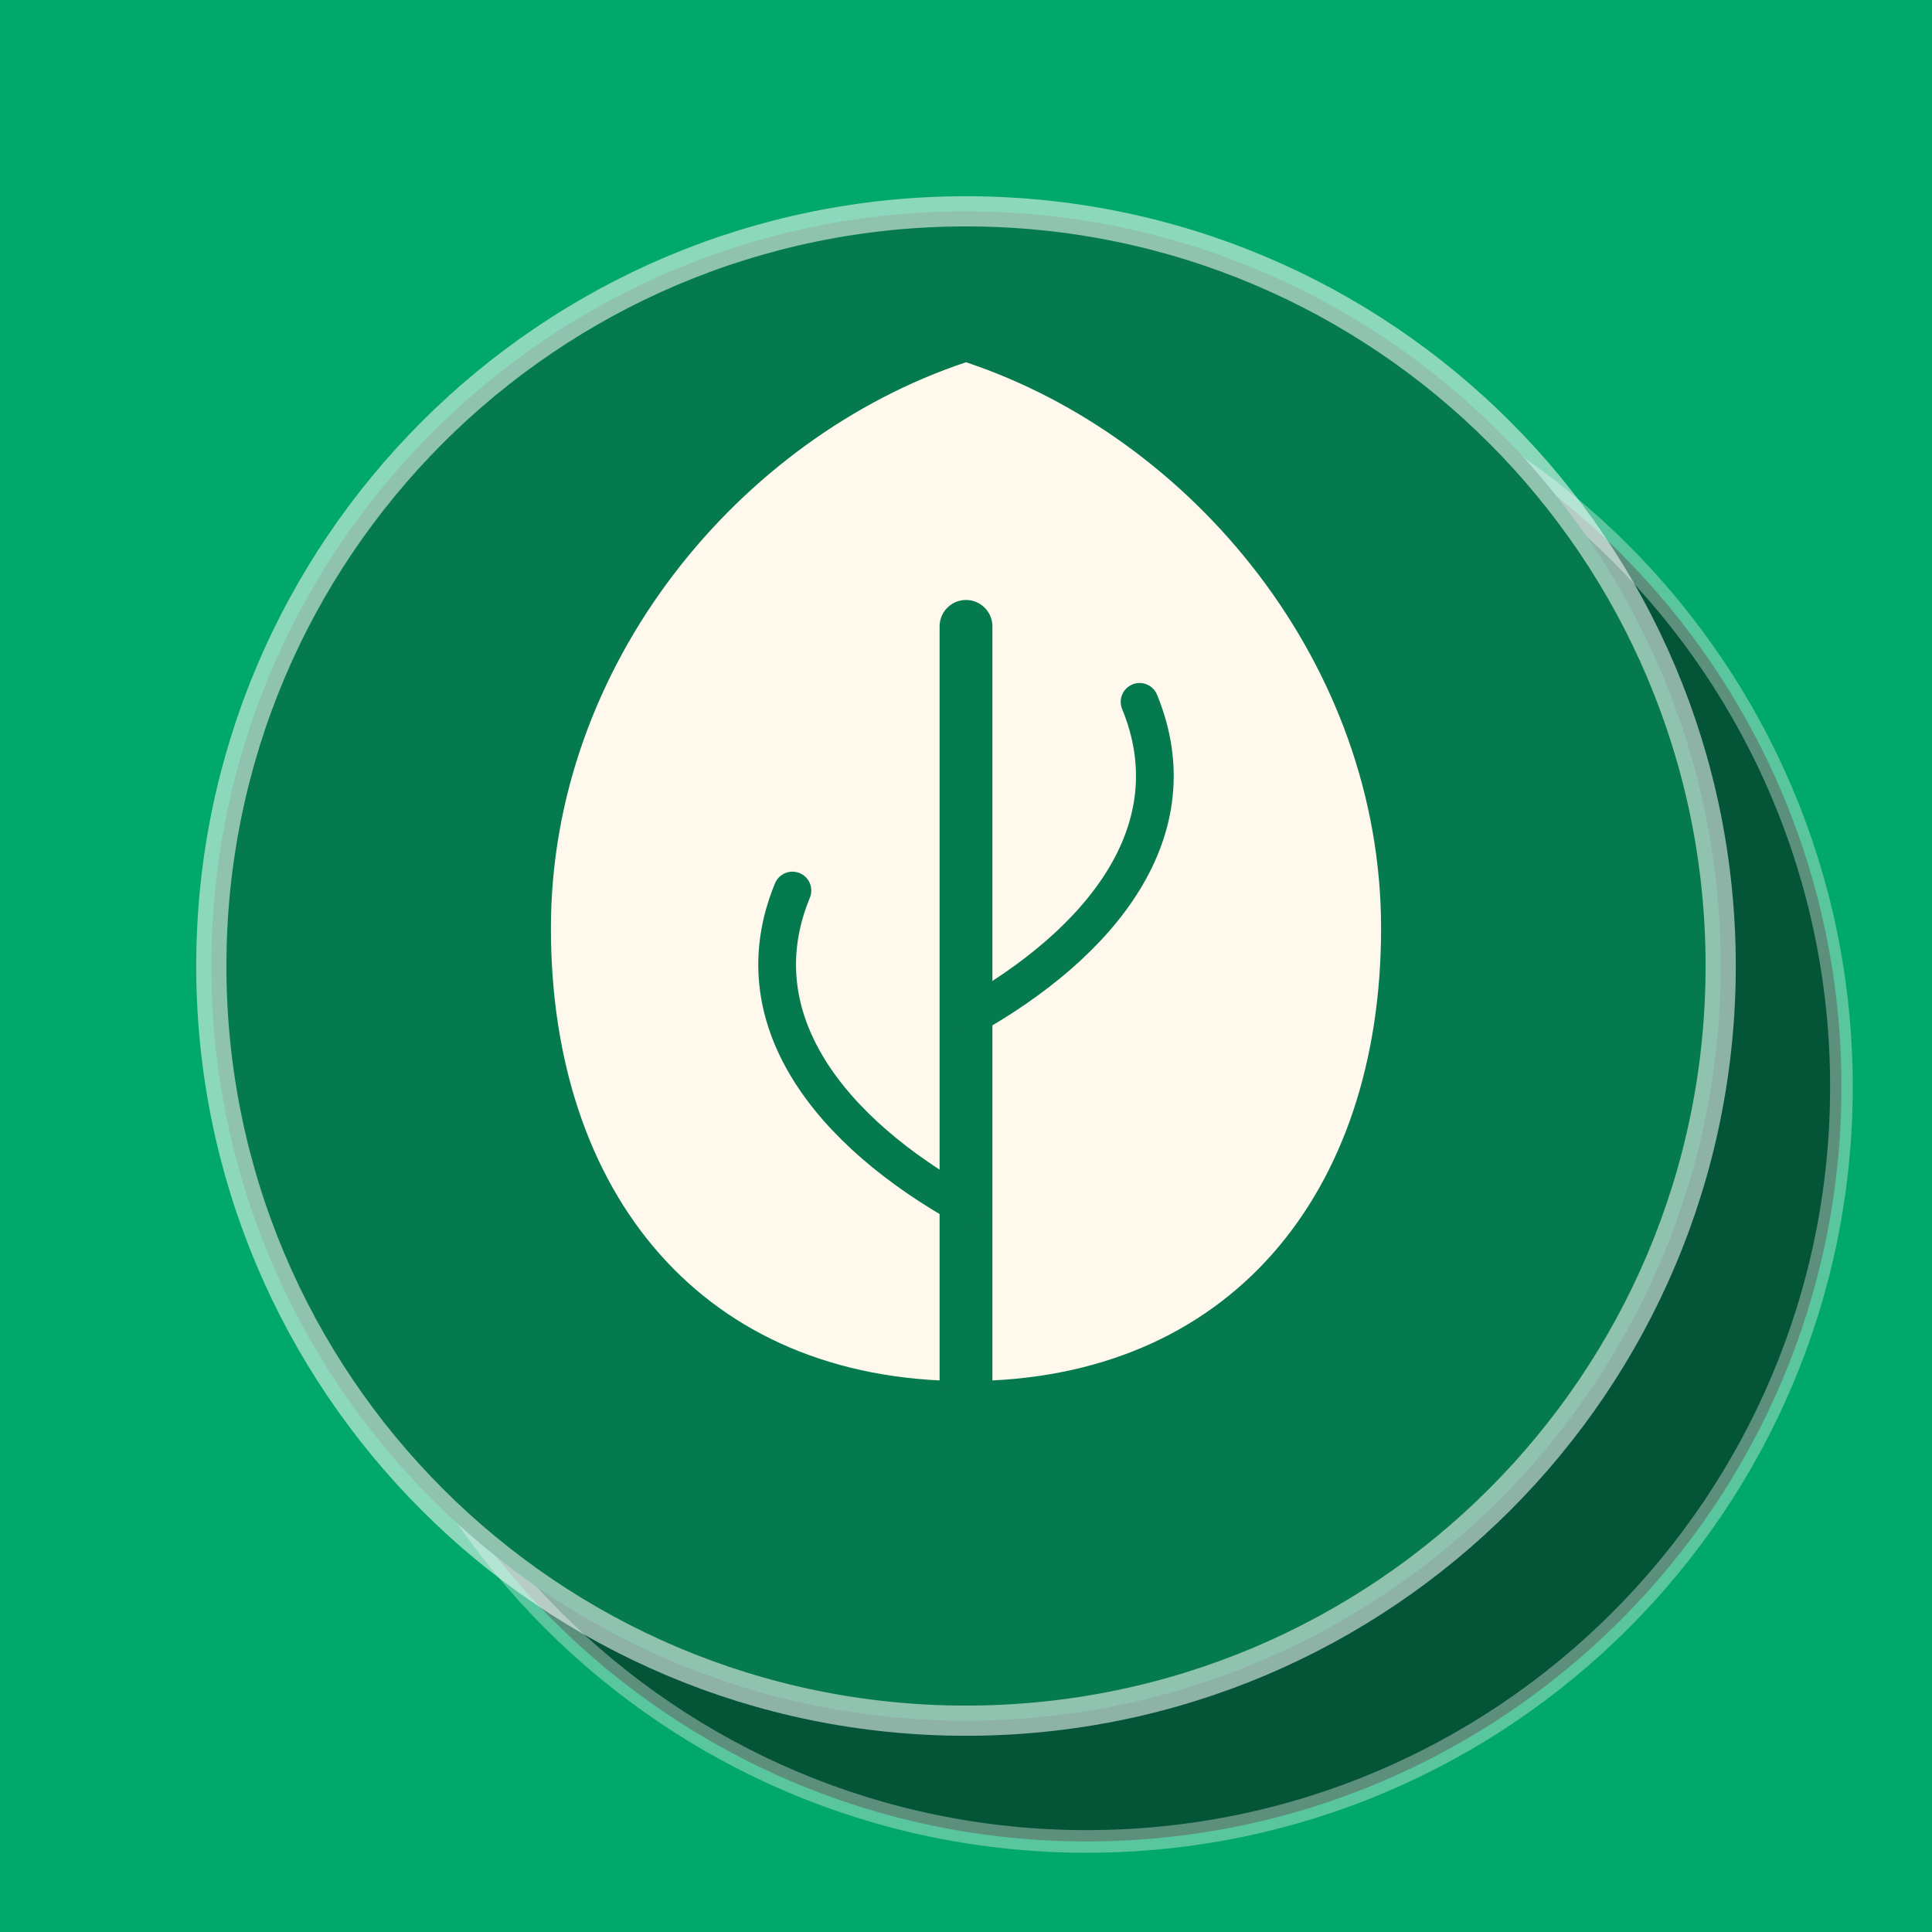
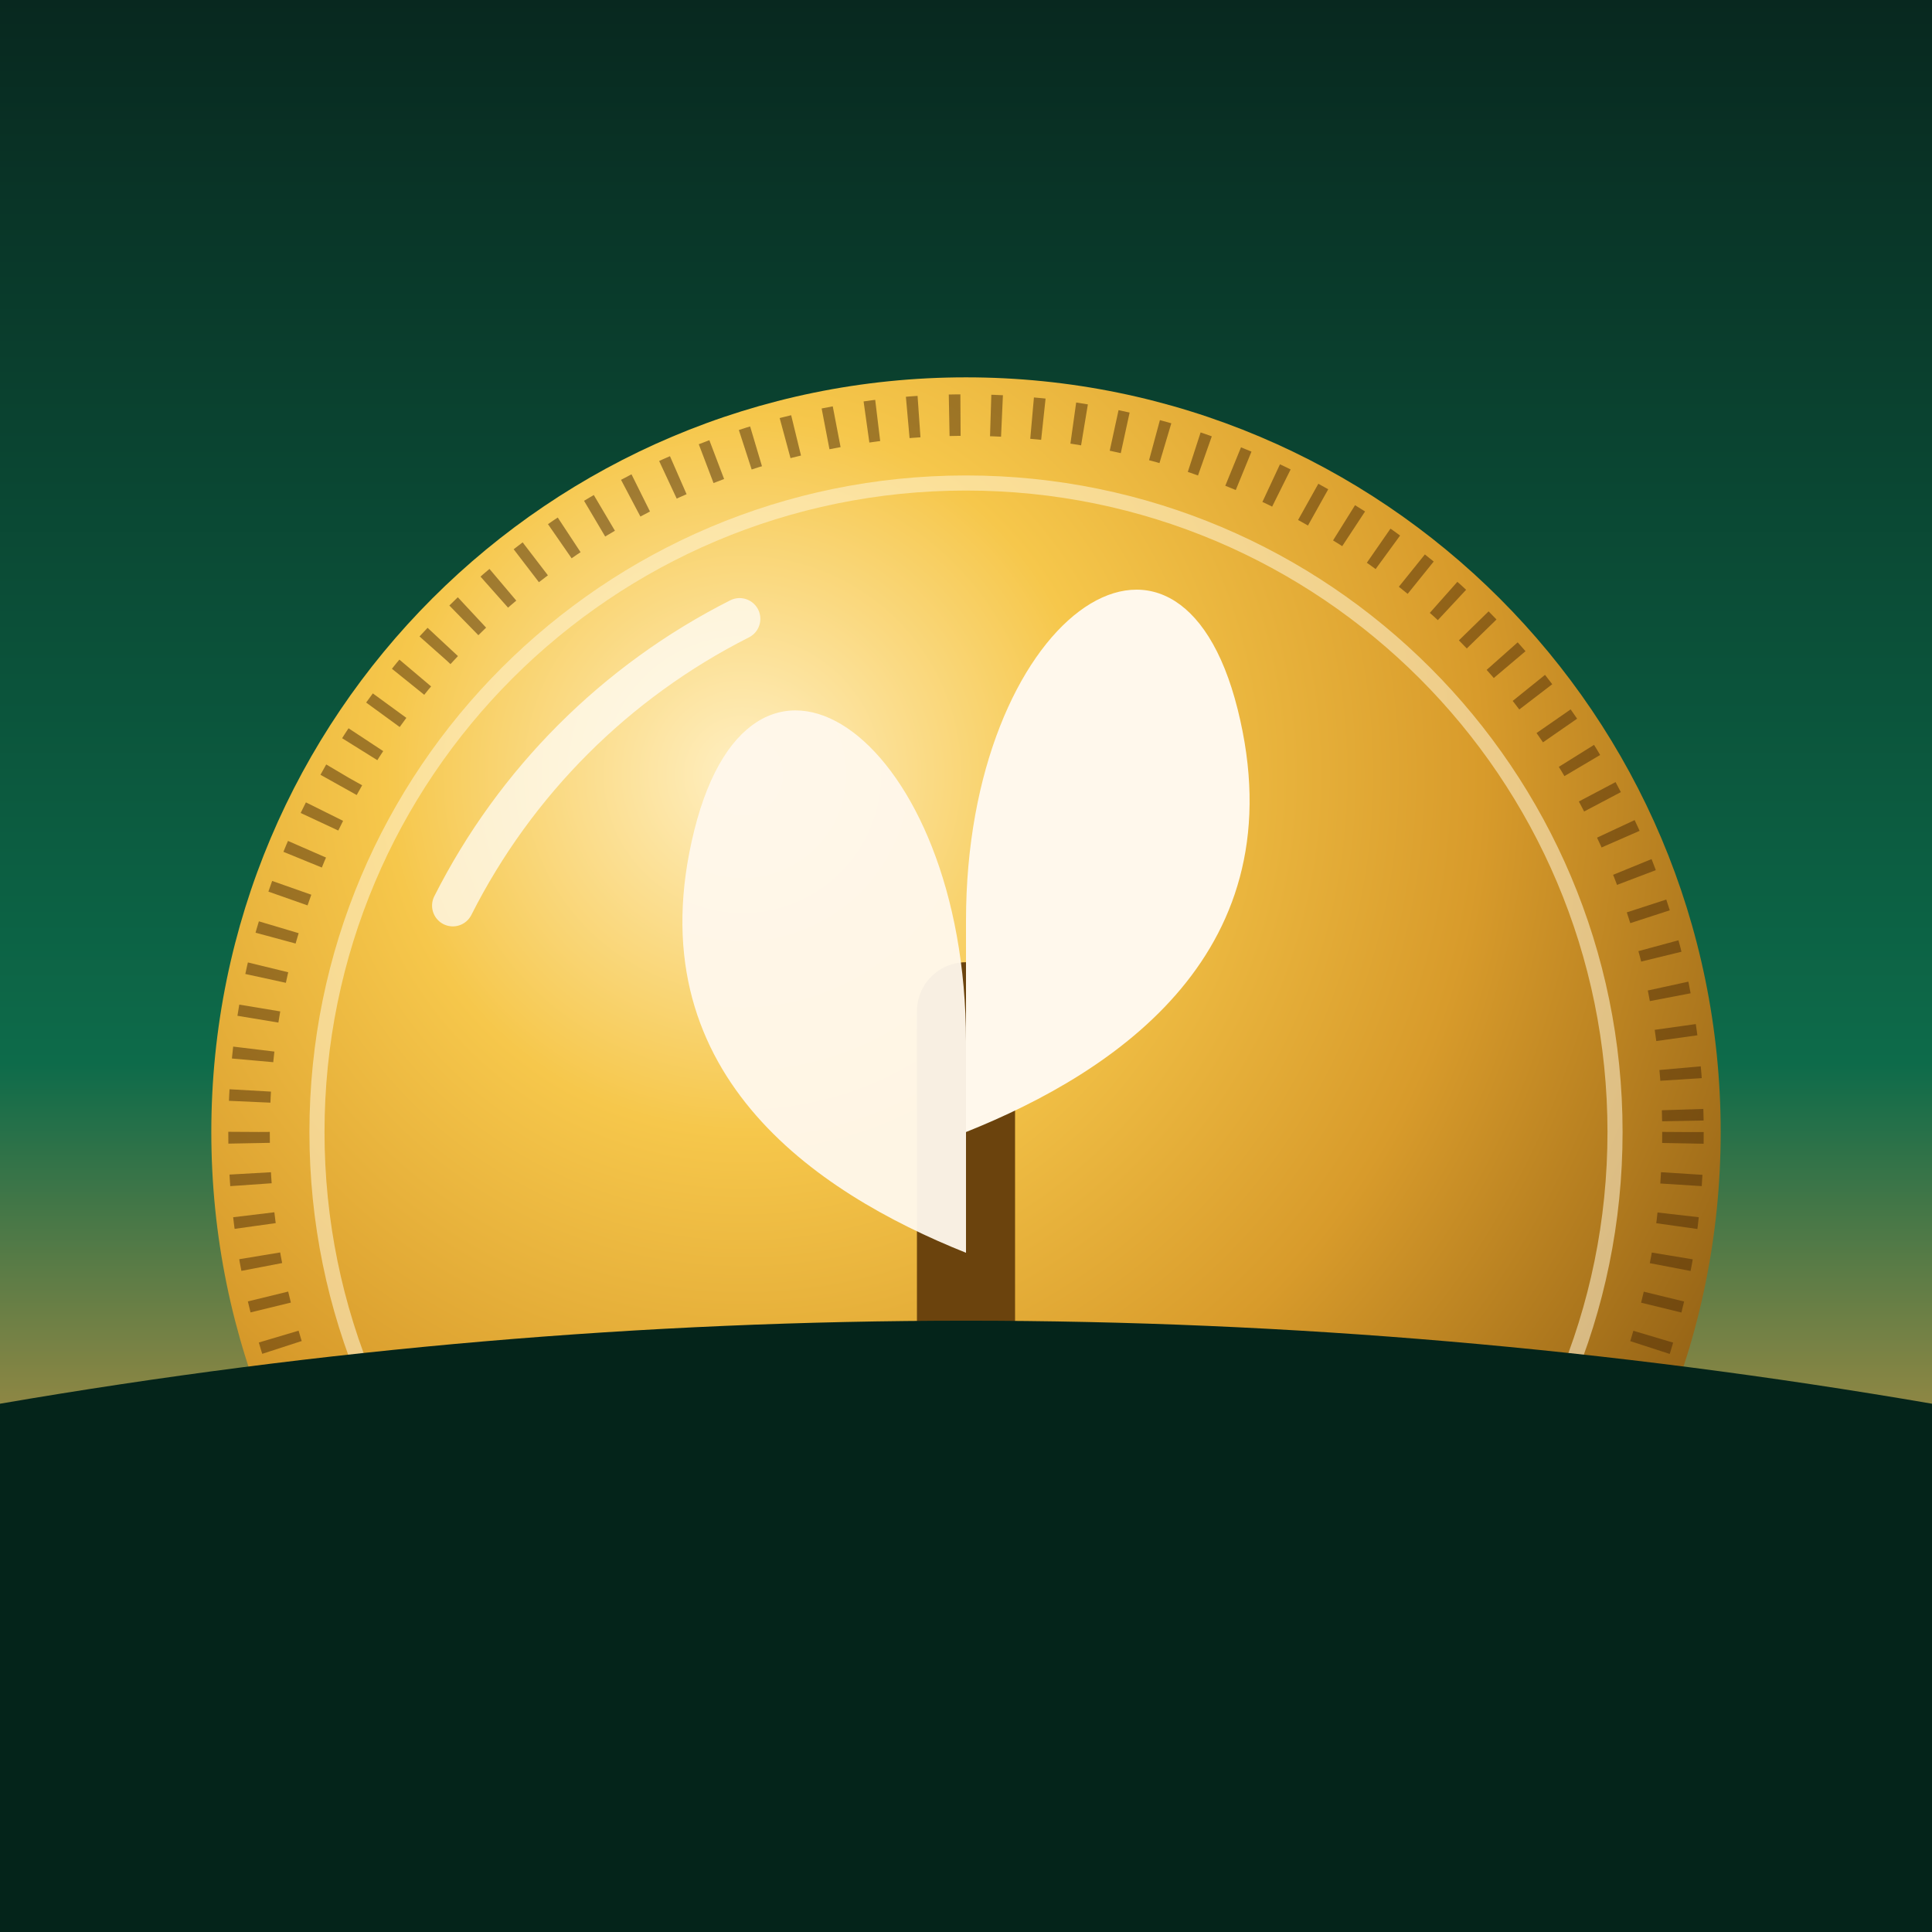
<svg xmlns="http://www.w3.org/2000/svg" width="512" height="512" viewBox="0 0 512 512">
-   <rect width="512" height="512" fill="#00A86B" />
-   <circle cx="288" cy="288" r="200" fill="#045538" stroke="rgba(255,255,255,0.35)" stroke-width="6" />
-   <circle cx="256" cy="256" r="200" fill="#067A4F" stroke="rgba(255,255,255,0.55)" stroke-width="8" />
-   <path d="M256 366C186 366 146 316 146 246C146 176 196 116 256 96C316 116 366 176 366 246C366 316 326 366 256 366Z" fill="#FFF8EC" />
-   <path d="M256 366V166" stroke="#067A4F" stroke-width="14" stroke-linecap="round" />
-   <path d="M256 320 C220 300 196 270 210 236" stroke="#067A4F" stroke-width="10" fill="none" stroke-linecap="round" />
-   <path d="M256 270 C292 250 316 220 302 186" stroke="#067A4F" stroke-width="10" fill="none" stroke-linecap="round" />
+   <defs>
+     <linearGradient id="sky" x1="0" y1="0" x2="0" y2="512" gradientUnits="userSpaceOnUse">
+       <stop offset="0%" stop-color="#08281f" />
+       <stop offset="55%" stop-color="#0d6b4a" />
+       <stop offset="85%" stop-color="#e79a3f" />
+       <stop offset="100%" stop-color="#fbcb6b" />
+     </linearGradient>
+     <radialGradient id="gold" cx="35%" cy="26%" r="80%">
+       <stop offset="0%" stop-color="#ffefc2" />
+       <stop offset="30%" stop-color="#f6c74b" />
+       <stop offset="62%" stop-color="#d89b2b" />
+       <stop offset="100%" stop-color="#8a5a12" />
+     </radialGradient>
+   </defs>
+   <rect width="512" height="512" fill="url(#sky)" />
+   <g transform="translate(0,44)">
+     <circle cx="256" cy="256" r="200" fill="url(#gold)" />
+     <circle cx="256" cy="256" r="190" fill="none" stroke="rgba(74,42,6,0.5)" stroke-width="11" stroke-dasharray="3 8" />
+     <circle cx="256" cy="256" r="172" fill="none" stroke="rgba(255,244,214,0.55)" stroke-width="4" />
+     <path d="M120 196 A172 172 0 0 1 196 120" stroke="rgba(255,255,255,0.7)" stroke-width="11" fill="none" stroke-linecap="round" />
+     <path d="M256 368V224" stroke="#6b430d" stroke-width="26" stroke-linecap="round" />
+     <path d="M256 288 C216 272 168 240 184 176 C200 112 256 152 256 232" fill="#fff8ec" opacity="0.95" />
+     <path d="M256 256 C296 240 344 208 328 144 C312 80 256 120 256 200" fill="#fff8ec" />
+   </g>
+   <path d="M0 372 Q256 328 512 372 L512 512 L0 512 Z" fill="#04241a" />
</svg>
